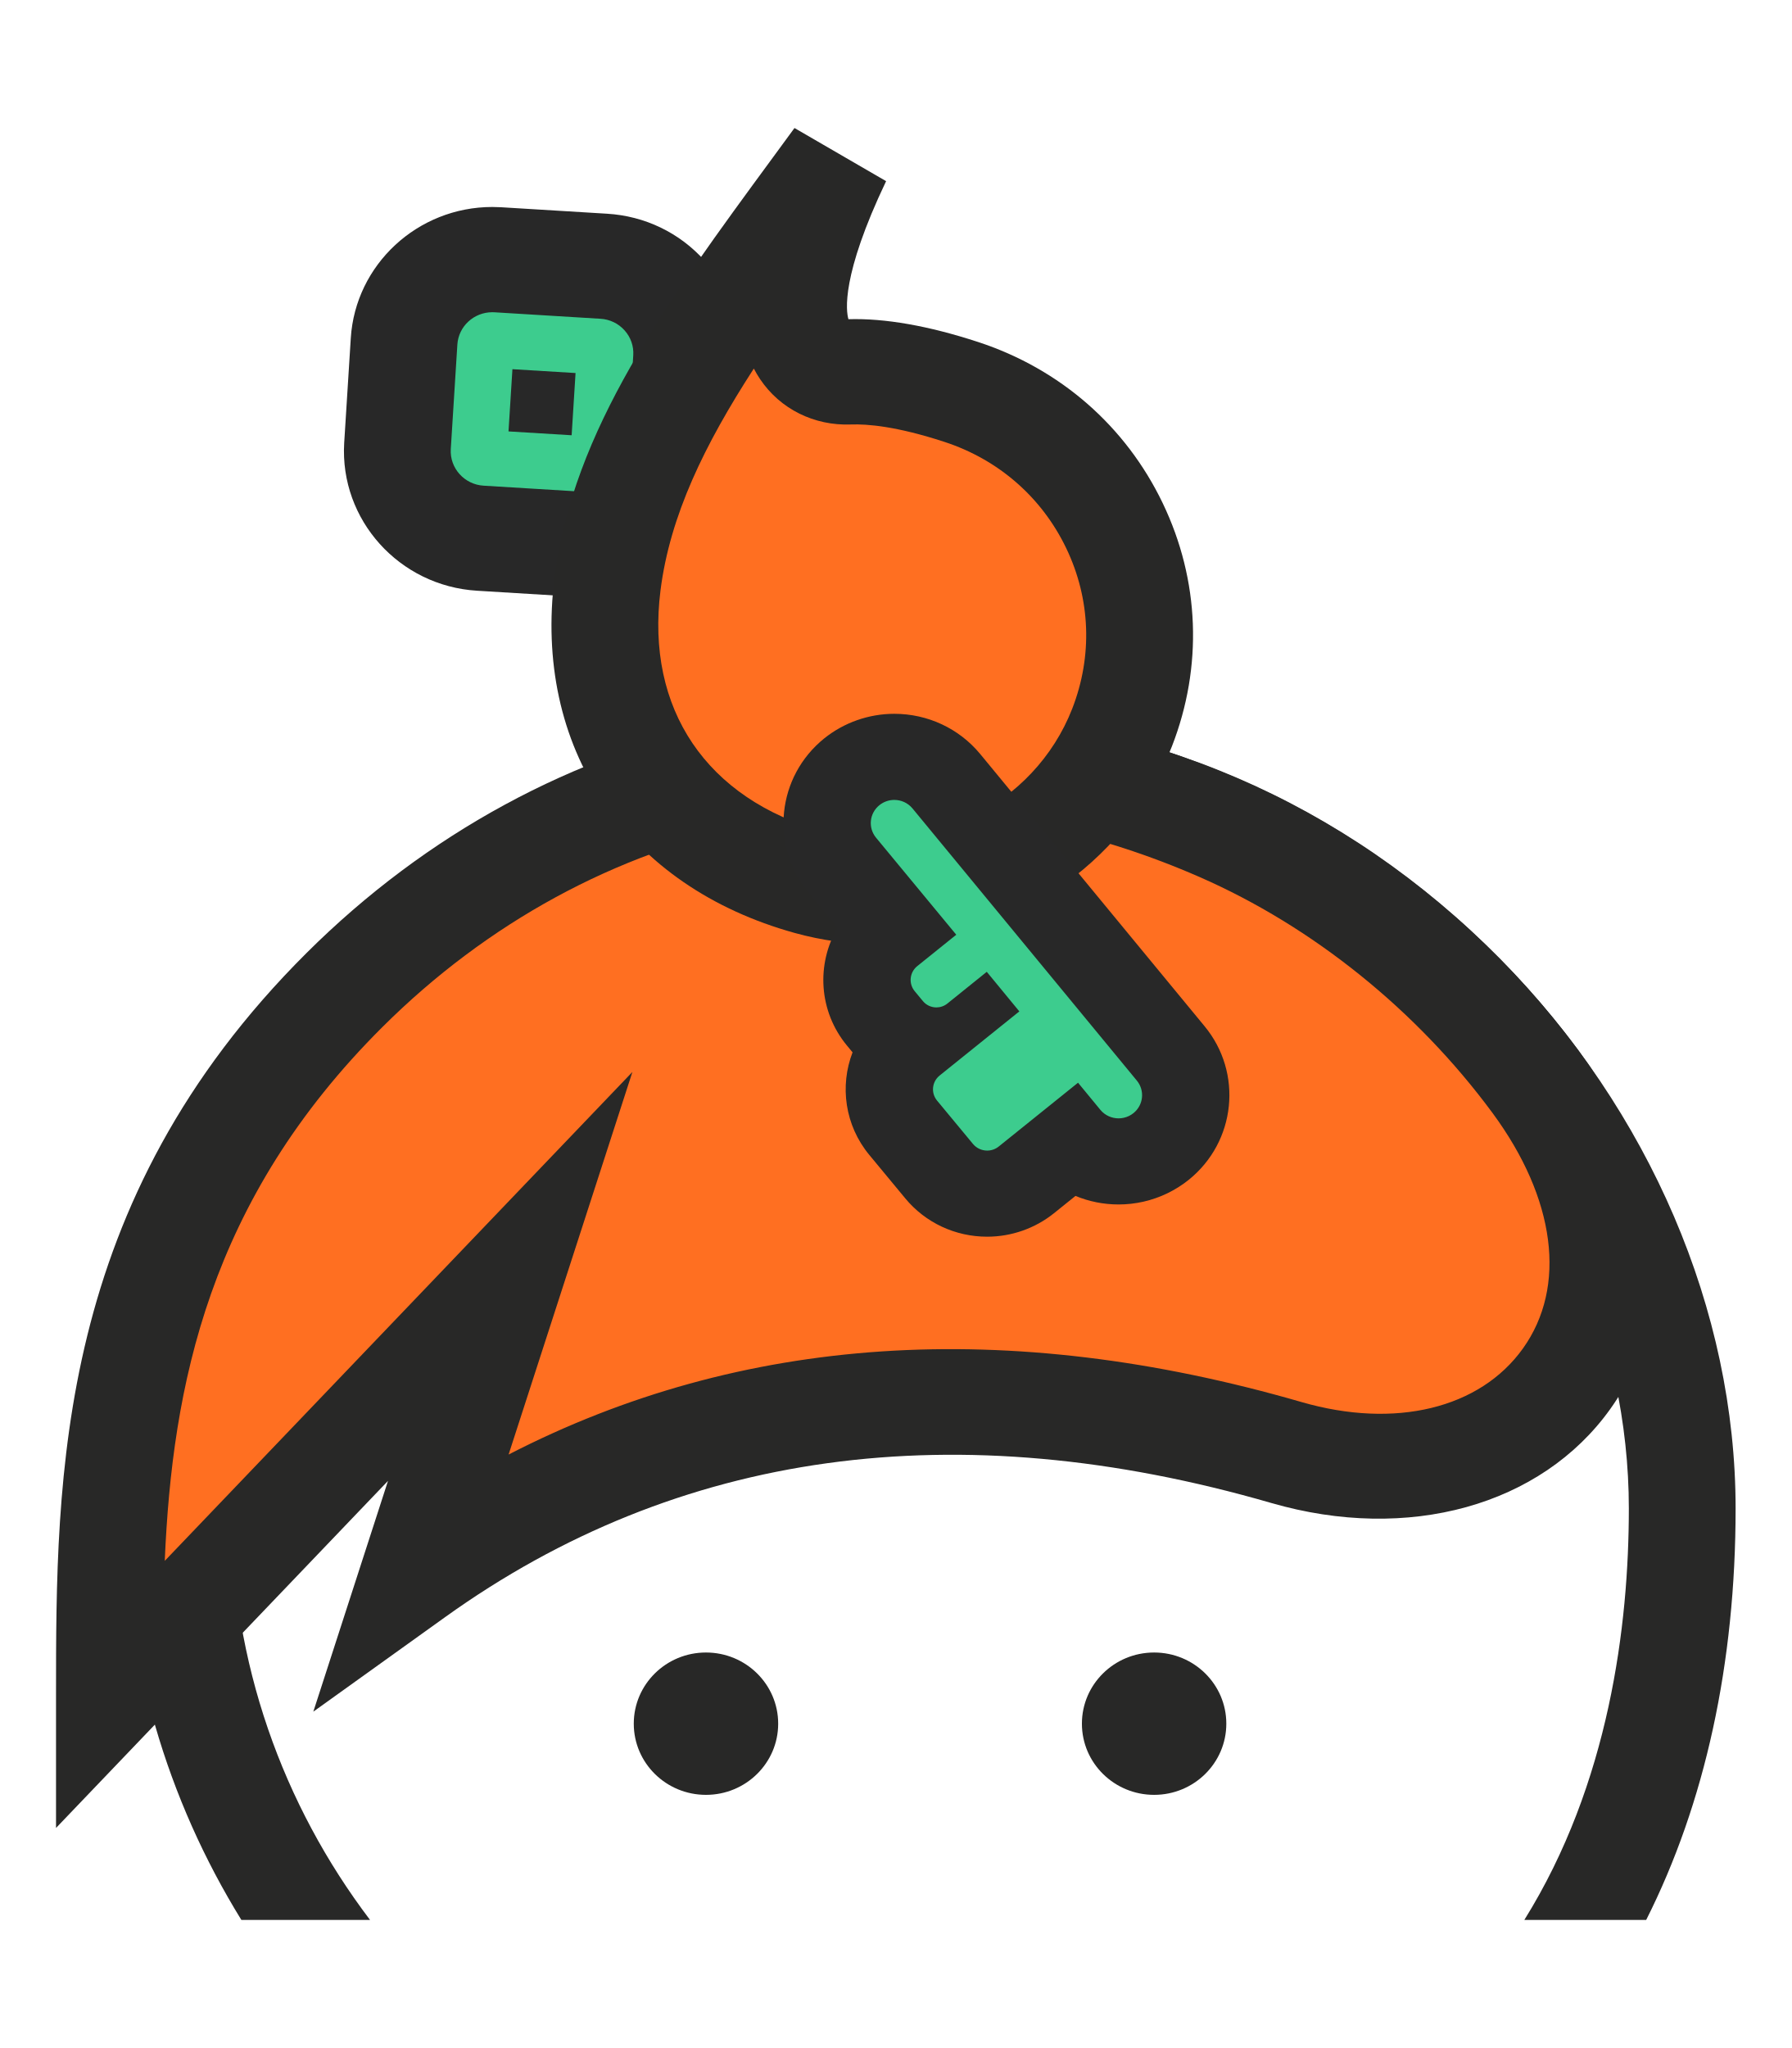
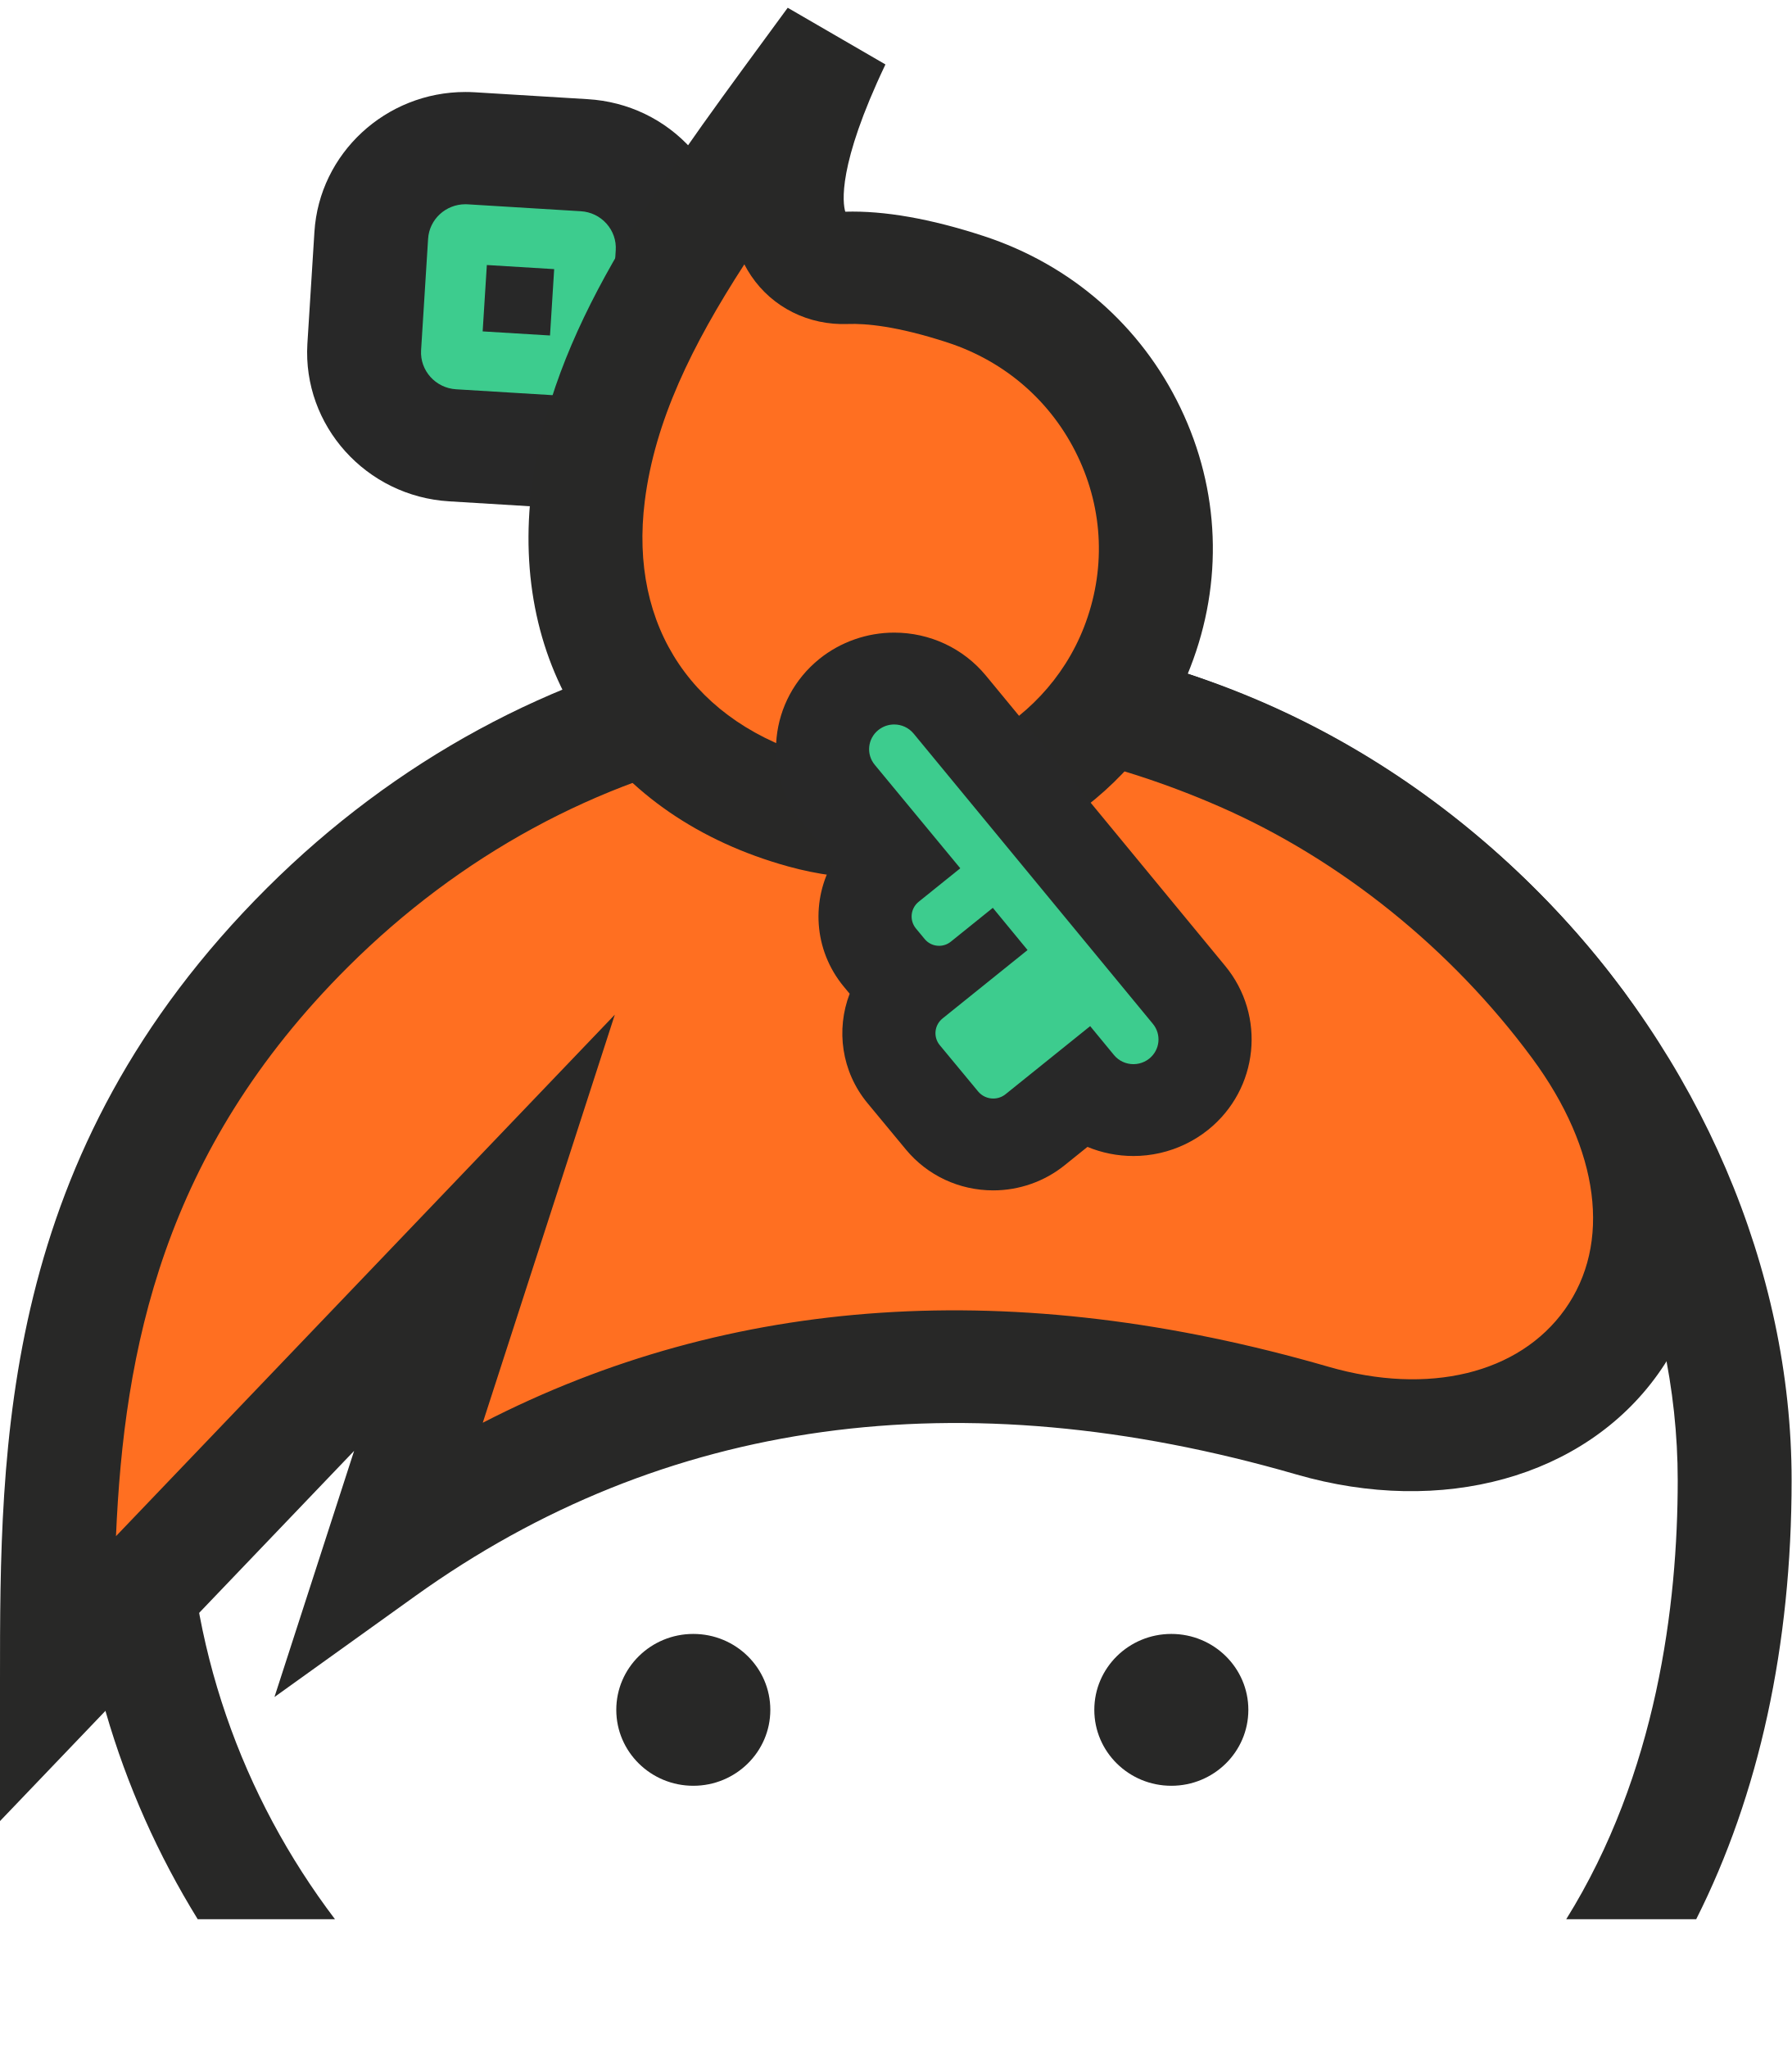
<svg xmlns="http://www.w3.org/2000/svg" class="svg-inline--fa fa-keybase fa-w-14" aria-hidden="true" data-icon="keybase" data-prefix="fab" focusable="false" role="img" version="1.1" viewBox="0 0 448 512">
-   <g transform="matrix(3.1098 0 0 -3.0647 120.1 134.55)">
-     <path d="m0 0c-3.899 0.239-6.887 3.608-6.66 7.511l0.529 8.547c0.232 3.739 3.35 6.669 7.097 6.669 0.14 0 0.281-4e-3 0.422-0.013l8.542-0.529c1.89-0.115 3.627-0.962 4.885-2.386 1.26-1.424 1.888-3.256 1.767-5.156l-0.524-8.514c-0.031-0.492-0.13-0.882-0.191-1.095l-0.304-1.487-5.621-4.162z" fill="#3dcc8e" />
-   </g>
-   <g transform="matrix(3.1098 0 0 -3.0647 123.11 51.745)">
-     <path d="m0 0c-6.01 0-11.009-4.698-11.381-10.696l-0.529-8.532-1e-3 -0.016-1e-3 -0.015c-0.364-6.259 4.43-11.662 10.686-12.045l8.375-0.518 3.123-0.193 2.515 1.862 3.042 2.251 2.643 1.957 0.607 2.967c0.12 0.455 0.25 1.068 0.297 1.818l0.524 8.522c0.192 3.045-0.817 5.98-2.839 8.266-2.013 2.278-4.8 3.638-7.843 3.823l-8.518 0.528h-0.012l-0.013 1e-3c-0.224 0.013-0.451 0.02-0.675 0.02m6.378-18.621 0.314 5.075-5.076 0.314-0.315-5.076 5.077-0.313m-6.378 10.036c0.056 0 0.113-2e-3 0.17-5e-3l8.528-0.529c0.747-0.045 1.436-0.38 1.933-0.943 0.5-0.565 0.749-1.29 0.701-2.041l-0.525-8.524c-8e-3 -0.132-0.061-0.248-0.086-0.374l-3.042-2.252-8.38 0.518c-1.546 0.095-2.73 1.43-2.64 2.977l0.529 8.531c0.092 1.489 1.327 2.642 2.812 2.642" fill="#282828" />
-   </g>
-   <g transform="matrix(3.1098 0 0 -3.0647 232.57 178.6)">
-     <path d="m0 0c-35.716 0-64.773-29.057-64.773-64.773 0-12.28 3.436-23.774 9.396-33.569h10.347c-7.005 9.372-11.157 20.995-11.157 33.569 0 30.982 25.205 56.188 56.187 56.188 14.716 0 28.811-6.161 39.688-17.348 10.486-10.783 16.5-24.94 16.5-38.84 0-9.517-1.572-22.45-8.405-33.569h9.799c4.729 9.519 7.191 20.9 7.191 33.569 0 16.116-6.899 32.454-18.929 44.826-12.508 12.863-28.789 19.947-45.844 19.947" fill="#282827" />
-   </g>
-   <g transform="matrix(3.1098 0 0 -3.0647 194.59 430.92)">
-     <path d="m0 0c0-3.207-2.599-5.806-5.806-5.806s-5.806 2.599-5.806 5.806 2.599 5.806 5.806 5.806 5.806-2.599 5.806-5.806" fill="#282827" />
-   </g>
-   <g transform="matrix(3.1098 0 0 -3.0647 306.65 430.92)">
-     <path d="m0 0c0-3.207-2.599-5.806-5.806-5.806s-5.806 2.599-5.806 5.806 2.599 5.806 5.806 5.806 5.806-2.599 5.806-5.806" fill="#282827" />
-   </g>
-   <g transform="matrix(3.1098 0 0 -3.0647 27.361 423.86)">
-     <path d="M 0,0 32.228,34.18 24.471,9.861 c 25.161,18.31 51.575,15.415 70.174,9.953 19.741,-5.796 33.562,11.639 20.032,30.238 C 108.248,58.891 99.429,66.23 89.412,70.681 63.139,82.352 36.724,75.547 18.905,57.547 0.029,38.479 0,17.33 0,0" fill="#ff6f21" />
-   </g>
-   <g transform="matrix(3.1098 0 0 -3.0647 223.15 202.71)">
-     <path d="m0 0c-3.741 0-7.456-0.373-11.107-1.124-11.135-2.29-21.473-7.999-29.897-16.509-13.993-14.135-16.901-29.306-17.505-43.549l37.603 39.881-9.955-31.208c18.708 9.781 40.099 11.228 63.755 4.282 7.528-2.21 14.351-0.535 17.808 4.371 3.551 5.041 2.633 12.227-2.456 19.223-6.081 8.36-14.44 15.189-23.537 19.231-8.068 3.584-16.45 5.402-24.709 5.402m-67.252-82.97v10.81c0 17.917 0 40.215 20.146 60.567 9.62 9.717 21.47 16.245 34.269 18.878 13.474 2.772 27.662 1.098 41.032-4.841 10.453-4.644 20.04-12.467 26.994-22.026 7.243-9.958 8.213-21.154 2.531-29.218-5.555-7.885-16.247-10.892-27.245-7.664-25.364 7.448-47.718 4.317-66.438-9.306l-10.6-7.713 6.005 18.825z" fill="#282827" />
-   </g>
-   <g transform="matrix(3.1098 0 0 -3.0647 280.58 181.88)">
-     <path d="m0 0c-3.821-9.956-14.901-15.515-25.167-12.625-11.566 3.257-17.673 12.552-16.207 24.342 1.459 11.725 9.382 22.005 18.515 34.677-7.502-15.969-1.129-17.465 0.887-17.385 1.992 0.079 4.9-0.261 9.039-1.634 11.277-3.743 17.238-16.157 12.933-27.375" fill="#ff6f21" />
-   </g>
-   <g transform="matrix(3.1098 0 0 -3.0647 188.5 92.139)">
-     <path d="m0 0c-3.962-6.212-6.744-11.986-7.504-18.094-1.203-9.673 3.698-17.03 13.111-19.68 8.172-2.301 16.954 2.105 19.996 10.03 1.649 4.298 1.477 8.947-0.484 13.091-1.963 4.148-5.441 7.228-9.794 8.672-3.82 1.268-6.198 1.469-7.516 1.419-2.959-0.116-5.69 1.262-7.3 3.69-0.186 0.28-0.356 0.57-0.509 0.872m9.977-46.963c-2.226 0-4.475 0.299-6.697 0.925-6.666 1.877-11.993 5.587-15.404 10.729-3.401 5.126-4.749 11.445-3.9 18.275 1.5 12.057 8.931 22.329 17.535 34.223 0.58 0.802 1.166 1.612 1.758 2.433l7.367-4.335c-3.636-7.741-3.219-10.607-3.028-11.261 2.925 0.089 6.431-0.534 10.421-1.858 6.601-2.191 11.875-6.86 14.85-13.149 2.974-6.284 3.236-13.33 0.739-19.839-3.788-9.869-13.446-16.143-23.641-16.143" fill="#282827" />
-   </g>
-   <g transform="matrix(3.1098 0 0 -3.0647 246.85 298.41)">
-     <path d="m0 0c-1.503 0-2.911 0.668-3.861 1.832l-2.888 3.537c-1.674 2.05-1.434 5.049 0.501 6.811-0.625 0.306-1.184 0.747-1.638 1.303l-0.659 0.807c-1.734 2.123-1.417 5.26 0.705 6.993l0.415 0.339-4.23 5.192c-1.881 2.304-1.536 5.713 0.77 7.597 0.967 0.788 2.179 1.219 3.417 1.219 1.626 0 3.151-0.722 4.182-1.982l18.043-22.207c1.878-2.301 1.533-5.71-0.773-7.594-0.636-0.52-1.398-0.894-2.2-1.079-0.398-0.092-0.808-0.138-1.217-0.138-1.406 0-2.735 0.539-3.736 1.498l-3.681-3.005c-0.887-0.724-2.006-1.123-3.15-1.123" fill="#3dcc8e" />
-   </g>
-   <g transform="matrix(3.1098 0 0 -3.0647 245.08 188.47)">
-     <path d="m0 0c-1.701 2.078-4.216 3.269-6.899 3.269-2.044 0-4.044-0.712-5.631-2.004-3.814-3.116-4.382-8.741-1.275-12.547l2.35-2.885c-1.726-2.968-1.539-6.824 0.758-9.637l0.442-0.542c-1.039-2.741-0.63-5.95 1.354-8.379l2.888-3.538c1.619-1.984 4.018-3.122 6.581-3.122 1.952 0 3.86 0.679 5.372 1.914l1.73 1.412c1.082-0.455 2.257-0.697 3.466-0.697 0.674 0 1.349 0.077 2.006 0.229 1.324 0.305 2.58 0.921 3.633 1.781 3.805 3.109 4.373 8.734 1.267 12.54l-18.025 22.185zm-6.899-3.755c0.547 0 1.09-0.238 1.464-0.696l18.035-22.196c0.66-0.809 0.539-1.999-0.269-2.659-0.233-0.19-0.496-0.314-0.769-0.377-0.14-0.033-0.283-0.049-0.426-0.049-0.548 0-1.091 0.237-1.465 0.695l-1.796 2.213-6.377-5.205c-0.273-0.224-0.602-0.332-0.93-0.332-0.426 0-0.849 0.185-1.14 0.541l-2.888 3.537c-0.508 0.622-0.415 1.538 0.207 2.046l6.408 5.231-2.618 3.228-3.17-2.59c-0.26-0.211-0.572-0.314-0.882-0.314-0.404 0-0.805 0.175-1.081 0.512l-0.66 0.809c-0.509 0.623-0.417 1.541 0.206 2.05l3.133 2.558-6.447 7.913c-0.66 0.808-0.539 1.998 0.269 2.658 0.353 0.287 0.776 0.427 1.196 0.427" fill="#282828" />
+   <g transform="matrix(1.0667 0 0 1.0667 -14.944 -32.199)">
+     <g transform="matrix(3.1098,0,0,-3.0647,120.1,134.55)">
+       <path d="m0 0c-3.899 0.239-6.887 3.608-6.66 7.511l0.529 8.547c0.232 3.739 3.35 6.669 7.097 6.669 0.14 0 0.281-4e-3 0.422-0.013l8.542-0.529c1.89-0.115 3.627-0.962 4.885-2.386 1.26-1.424 1.888-3.256 1.767-5.156l-0.524-8.514c-0.031-0.492-0.13-0.882-0.191-1.095l-0.304-1.487-5.621-4.162z" fill="#3dcc8e" />
+     </g>
+     <g transform="matrix(3.1098,0,0,-3.0647,123.11,51.745)">
+       <path d="m0 0c-6.01 0-11.009-4.698-11.381-10.696l-0.529-8.532-1e-3 -0.016-1e-3 -0.015c-0.364-6.259 4.43-11.662 10.686-12.045l8.375-0.518 3.123-0.193 2.515 1.862 3.042 2.251 2.643 1.957 0.607 2.967c0.12 0.455 0.25 1.068 0.297 1.818l0.524 8.522c0.192 3.045-0.817 5.98-2.839 8.266-2.013 2.278-4.8 3.638-7.843 3.823l-8.518 0.528h-0.012l-0.013 1e-3c-0.224 0.013-0.451 0.02-0.675 0.02m6.378-18.621 0.314 5.075-5.076 0.314-0.315-5.076 5.077-0.313m-6.378 10.036c0.056 0 0.113-2e-3 0.17-5e-3l8.528-0.529c0.747-0.045 1.436-0.38 1.933-0.943 0.5-0.565 0.749-1.29 0.701-2.041l-0.525-8.524c-8e-3 -0.132-0.061-0.248-0.086-0.374l-3.042-2.252-8.38 0.518c-1.546 0.095-2.73 1.43-2.64 2.977l0.529 8.531c0.092 1.489 1.327 2.642 2.812 2.642" fill="#282828" />
+     </g>
+     <g transform="matrix(3.1098,0,0,-3.0647,232.57,178.6)">
+       <path d="m0 0c-35.716 0-64.773-29.057-64.773-64.773 0-12.28 3.436-23.774 9.396-33.569h10.347c-7.005 9.372-11.157 20.995-11.157 33.569 0 30.982 25.205 56.188 56.187 56.188 14.716 0 28.811-6.161 39.688-17.348 10.486-10.783 16.5-24.94 16.5-38.84 0-9.517-1.572-22.45-8.405-33.569h9.799c4.729 9.519 7.191 20.9 7.191 33.569 0 16.116-6.899 32.454-18.929 44.826-12.508 12.863-28.789 19.947-45.844 19.947" fill="#282827" />
+     </g>
+     <g transform="matrix(3.1098,0,0,-3.0647,194.59,430.92)">
+       <path d="m0 0c0-3.207-2.599-5.806-5.806-5.806s-5.806 2.599-5.806 5.806 2.599 5.806 5.806 5.806 5.806-2.599 5.806-5.806" fill="#282827" />
+     </g>
+     <g transform="matrix(3.1098,0,0,-3.0647,306.65,430.92)">
+       <path d="m0 0c0-3.207-2.599-5.806-5.806-5.806s-5.806 2.599-5.806 5.806 2.599 5.806 5.806 5.806 5.806-2.599 5.806-5.806" fill="#282827" />
+     </g>
+     <g transform="matrix(3.1098,0,0,-3.0647,27.361,423.86)">
+       <path d="M 0,0 32.228,34.18 24.471,9.861 c 25.161,18.31 51.575,15.415 70.174,9.953 19.741,-5.796 33.562,11.639 20.032,30.238 C 108.248,58.891 99.429,66.23 89.412,70.681 63.139,82.352 36.724,75.547 18.905,57.547 0.029,38.479 0,17.33 0,0" fill="#ff6f21" />
+     </g>
+     <g transform="matrix(3.1098,0,0,-3.0647,223.15,202.71)">
+       <path d="m0 0c-3.741 0-7.456-0.373-11.107-1.124-11.135-2.29-21.473-7.999-29.897-16.509-13.993-14.135-16.901-29.306-17.505-43.549l37.603 39.881-9.955-31.208c18.708 9.781 40.099 11.228 63.755 4.282 7.528-2.21 14.351-0.535 17.808 4.371 3.551 5.041 2.633 12.227-2.456 19.223-6.081 8.36-14.44 15.189-23.537 19.231-8.068 3.584-16.45 5.402-24.709 5.402m-67.252-82.97v10.81c0 17.917 0 40.215 20.146 60.567 9.62 9.717 21.47 16.245 34.269 18.878 13.474 2.772 27.662 1.098 41.032-4.841 10.453-4.644 20.04-12.467 26.994-22.026 7.243-9.958 8.213-21.154 2.531-29.218-5.555-7.885-16.247-10.892-27.245-7.664-25.364 7.448-47.718 4.317-66.438-9.306l-10.6-7.713 6.005 18.825z" fill="#282827" />
+     </g>
+     <g transform="matrix(3.1098,0,0,-3.0647,280.58,181.88)">
+       <path d="m0 0c-3.821-9.956-14.901-15.515-25.167-12.625-11.566 3.257-17.673 12.552-16.207 24.342 1.459 11.725 9.382 22.005 18.515 34.677-7.502-15.969-1.129-17.465 0.887-17.385 1.992 0.079 4.9-0.261 9.039-1.634 11.277-3.743 17.238-16.157 12.933-27.375" fill="#ff6f21" />
+     </g>
+     <g transform="matrix(3.1098,0,0,-3.0647,188.5,92.139)">
+       <path d="m0 0c-3.962-6.212-6.744-11.986-7.504-18.094-1.203-9.673 3.698-17.03 13.111-19.68 8.172-2.301 16.954 2.105 19.996 10.03 1.649 4.298 1.477 8.947-0.484 13.091-1.963 4.148-5.441 7.228-9.794 8.672-3.82 1.268-6.198 1.469-7.516 1.419-2.959-0.116-5.69 1.262-7.3 3.69-0.186 0.28-0.356 0.57-0.509 0.872m9.977-46.963c-2.226 0-4.475 0.299-6.697 0.925-6.666 1.877-11.993 5.587-15.404 10.729-3.401 5.126-4.749 11.445-3.9 18.275 1.5 12.057 8.931 22.329 17.535 34.223 0.58 0.802 1.166 1.612 1.758 2.433l7.367-4.335c-3.636-7.741-3.219-10.607-3.028-11.261 2.925 0.089 6.431-0.534 10.421-1.858 6.601-2.191 11.875-6.86 14.85-13.149 2.974-6.284 3.236-13.33 0.739-19.839-3.788-9.869-13.446-16.143-23.641-16.143" fill="#282827" />
+     </g>
+     <g transform="matrix(3.1098,0,0,-3.0647,246.85,298.41)">
+       <path d="m0 0c-1.503 0-2.911 0.668-3.861 1.832l-2.888 3.537c-1.674 2.05-1.434 5.049 0.501 6.811-0.625 0.306-1.184 0.747-1.638 1.303l-0.659 0.807c-1.734 2.123-1.417 5.26 0.705 6.993l0.415 0.339-4.23 5.192c-1.881 2.304-1.536 5.713 0.77 7.597 0.967 0.788 2.179 1.219 3.417 1.219 1.626 0 3.151-0.722 4.182-1.982l18.043-22.207c1.878-2.301 1.533-5.71-0.773-7.594-0.636-0.52-1.398-0.894-2.2-1.079-0.398-0.092-0.808-0.138-1.217-0.138-1.406 0-2.735 0.539-3.736 1.498l-3.681-3.005c-0.887-0.724-2.006-1.123-3.15-1.123" fill="#3dcc8e" />
+     </g>
+     <g transform="matrix(3.1098,0,0,-3.0647,245.08,188.47)">
+       <path d="m0 0c-1.701 2.078-4.216 3.269-6.899 3.269-2.044 0-4.044-0.712-5.631-2.004-3.814-3.116-4.382-8.741-1.275-12.547l2.35-2.885c-1.726-2.968-1.539-6.824 0.758-9.637l0.442-0.542c-1.039-2.741-0.63-5.95 1.354-8.379l2.888-3.538c1.619-1.984 4.018-3.122 6.581-3.122 1.952 0 3.86 0.679 5.372 1.914l1.73 1.412c1.082-0.455 2.257-0.697 3.466-0.697 0.674 0 1.349 0.077 2.006 0.229 1.324 0.305 2.58 0.921 3.633 1.781 3.805 3.109 4.373 8.734 1.267 12.54l-18.025 22.185zm-6.899-3.755c0.547 0 1.09-0.238 1.464-0.696l18.035-22.196c0.66-0.809 0.539-1.999-0.269-2.659-0.233-0.19-0.496-0.314-0.769-0.377-0.14-0.033-0.283-0.049-0.426-0.049-0.548 0-1.091 0.237-1.465 0.695l-1.796 2.213-6.377-5.205c-0.273-0.224-0.602-0.332-0.93-0.332-0.426 0-0.849 0.185-1.14 0.541l-2.888 3.537c-0.508 0.622-0.415 1.538 0.207 2.046l6.408 5.231-2.618 3.228-3.17-2.59c-0.26-0.211-0.572-0.314-0.882-0.314-0.404 0-0.805 0.175-1.081 0.512l-0.66 0.809c-0.509 0.623-0.417 1.541 0.206 2.05l3.133 2.558-6.447 7.913c-0.66 0.808-0.539 1.998 0.269 2.658 0.353 0.287 0.776 0.427 1.196 0.427" fill="#282828" />
+     </g>
  </g>
</svg>
